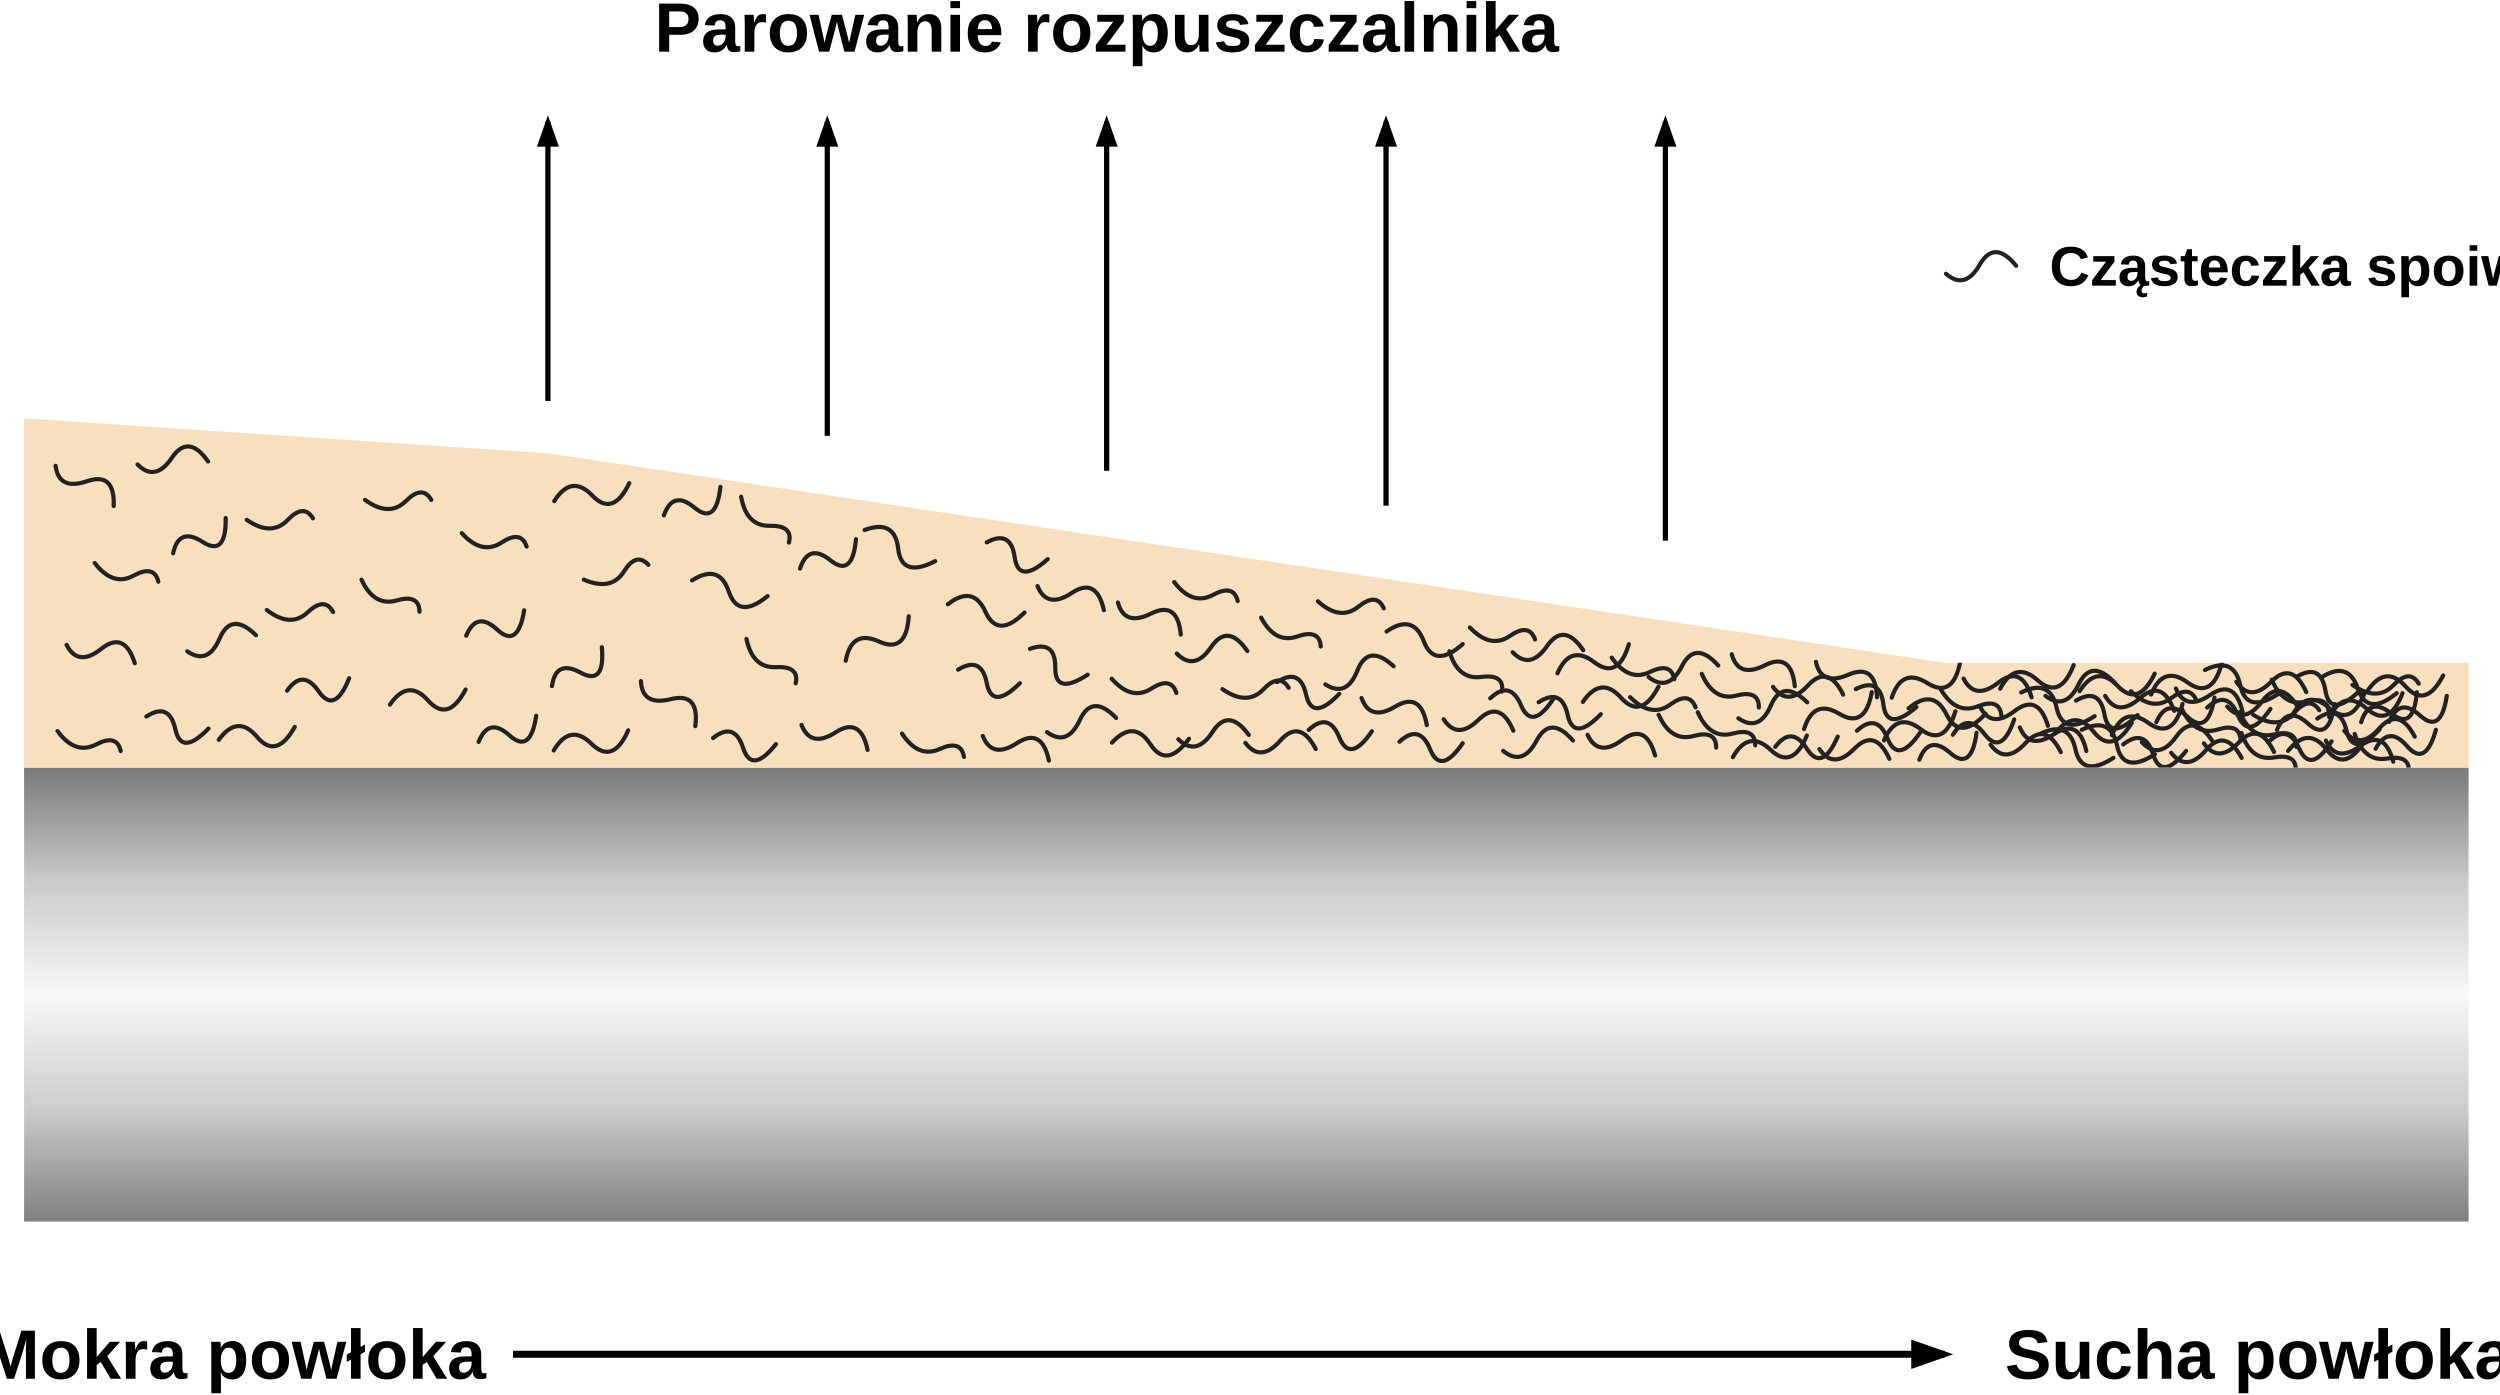
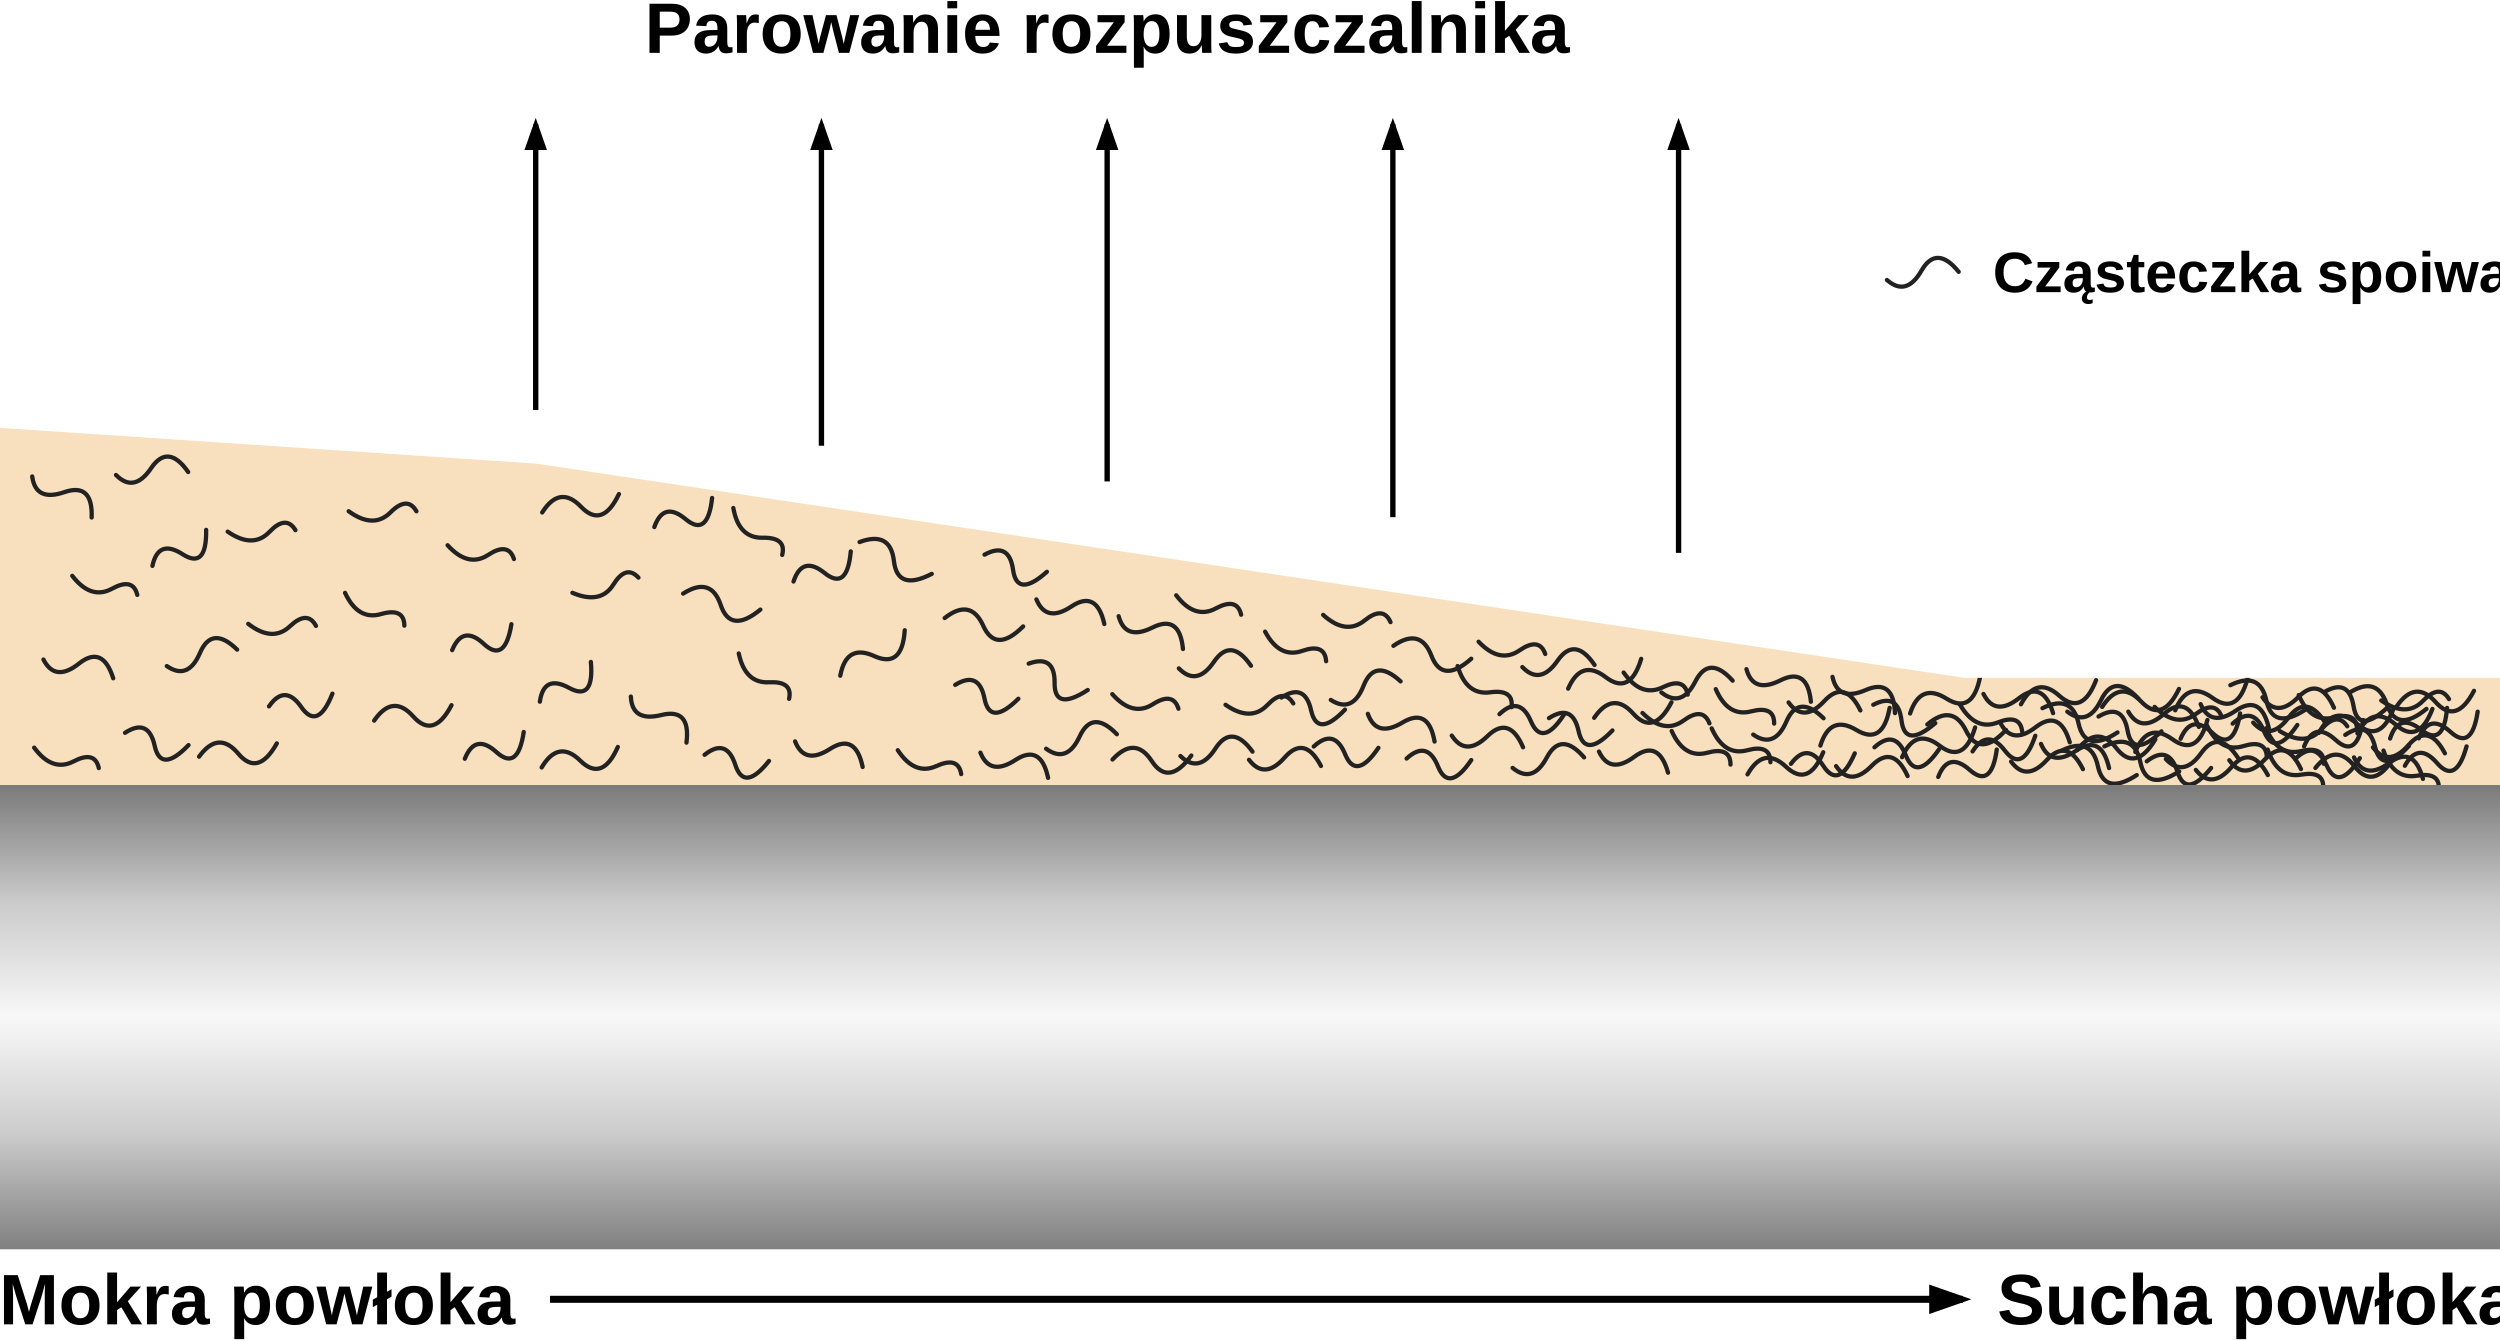
- <svg xmlns="http://www.w3.org/2000/svg" xmlns:xlink="http://www.w3.org/1999/xlink" viewBox="0 0 715.892 399.404" width="715.892" height="399.404" version="1.1" id="svg327">
+ <svg xmlns="http://www.w3.org/2000/svg" xmlns:xlink="http://www.w3.org/1999/xlink" viewBox="0 0 700 375.404" width="700" height="375.404" version="1.1" id="svg327">
  <defs id="defs23">
-     <linearGradient id="substrateGradient" x1="21.547" y1="580.119" x2="21.547" y2="881.781" gradientTransform="matrix(2.320477,0,0,0.4309458,-43.10059,-30.19531)" gradientUnits="userSpaceOnUse">
+     <linearGradient id="substrateGradient" x1="21.547" y1="580.119" x2="21.547" y2="881.781" gradientTransform="matrix(2.320477,0,0,0.4309458,-50,-30.19531)" gradientUnits="userSpaceOnUse">
      <stop offset="0%" stop-color="#7a7a7a" id="stop2" />
      <stop offset="25%" stop-color="#cacaca" id="stop4" />
      <stop offset="50%" stop-color="#f8f8f8" id="stop6" />
      <stop offset="75%" stop-color="#cccccc" id="stop8" />
      <stop offset="100%" stop-color="#808080" id="stop10" />
    </linearGradient>
    <clipPath id="filmClip">
-       <polygon points="200,160 600,220 750,220 750,250 50,250 50,150 " id="polygon13" />
+       <polygon points="600,220 750,220 750,250 50,250 50,150 200,160 " id="polygon13" />
    </clipPath>
    <marker id="arrowhead" viewBox="0 0 10 10" refX="8" refY="5" markerWidth="6" markerHeight="6" orient="auto-start-reverse">
      <path d="M 0,1.5 10,5 0,8.5 Z" fill="#000000" id="path16" />
    </marker>
    <path id="m1" d="M -11,0 Q -5,-7 0,0 5,7 11,-2" fill="none" stroke="#222222" stroke-width="1.2" stroke-linecap="round" />
    <path id="m2" d="M -10,0 Q -6,6 0,0 6,-6 10,3" fill="none" stroke="#222222" stroke-width="1.2" stroke-linecap="round" />
    <path id="m3" d="M -9,-2 Q -4,5 2,2 8,-1 9,4" fill="none" stroke="#222222" stroke-width="1.2" stroke-linecap="round" />
    <path id="m4" d="m -9,1 q 5,-6 9,1 4,7 9,-3" fill="none" stroke="#222222" stroke-width="1.2" stroke-linecap="round" />
  </defs>
-   <rect x="6.899" y="219.805" width="700" height="130" fill="url(#substrateGradient)" id="rect27" style="fill:url(#substrateGradient)" />
-   <polygon points="600,220 750,220 750,250 50,250 50,150 200,160 " fill="#f8dfbd" id="polygon29" transform="translate(-43.10059,-30.19531)" />
-   <g stroke="#000000" stroke-width="1.5" marker-end="url(#arrowhead)" id="g41" transform="translate(-43.10059,-30.19531)">
+   <rect x="6.25e-08" y="219.805" width="700" height="130" fill="url(#substrateGradient)" id="rect27" style="fill:url(#substrateGradient)" />
+   <polygon points="750,250 50,250 50,150 200,160 600,220 750,220 " fill="#f8dfbd" id="polygon29" transform="translate(-50,-30.19531)" />
+   <g stroke="#000000" stroke-width="1.5" marker-end="url(#arrowhead)" id="g41" transform="translate(-50,-30.19531)">
    <line x1="200" y1="145" x2="200" y2="65" id="line31" />
    <line x1="280" y1="155" x2="280" y2="65" id="line33" />
    <line x1="360" y1="165" x2="360" y2="65" id="line35" />
    <line x1="440" y1="175" x2="440" y2="65" id="line37" />
    <line x1="520" y1="185" x2="520" y2="65" id="line39" />
  </g>
-   <text x="316.899" y="14.805" font-family="'Segoe UI', Arial, sans-serif" font-size="20px" font-weight="bold" text-anchor="middle" fill="#000000" id="text43">Parowanie rozpuszczalnika</text>
-   <use href="#m2" xlink:href="#m2" x="610" y="106" transform="rotate(-15,473.7716,254.5931)" id="use45" width="100%" height="100%" />
-   <text x="586.899" y="81.805" font-family="'Segoe UI', Arial, sans-serif" font-size="16px" font-weight="bold" fill="#000000" id="text47">Cząsteczka spoiwa</text>
-   <text x="66.899" y="394.805" font-family="'Segoe UI', Arial, sans-serif" font-size="20px" font-weight="bold" text-anchor="middle" fill="#000000" id="text49">Mokra powłoka</text>
-   <text x="646.899" y="394.805" font-family="'Segoe UI', Arial, sans-serif" font-size="20px" font-weight="bold" text-anchor="middle" fill="#000000" id="text51">Sucha powłoka</text>
-   <line x1="146.899" y1="387.805" x2="556.899" y2="387.805" stroke="#000000" stroke-width="2" marker-end="url(#arrowhead)" id="line53" />
-   <g clip-path="url(#filmClip)" id="g325" transform="translate(-43.10059,-30.19531)">
+   <text x="310" y="14.805" font-family="'Segoe UI', Arial, sans-serif" font-size="20px" font-weight="bold" text-anchor="middle" fill="#000000" id="text43">Parowanie rozpuszczalnika</text>
+   <use href="#m2" xlink:href="#m2" x="610" y="106" transform="rotate(-15,459.3219,364.3494)" id="use45" width="100%" height="100%" />
+   <text x="558" y="81.805" font-family="'Segoe UI', Arial, sans-serif" font-size="16px" font-weight="bold" fill="#000000" id="text47">Cząsteczka spoiwa</text>
+   <text x="72" y="370.805" font-family="'Segoe UI', Arial, sans-serif" font-size="20px" font-weight="bold" text-anchor="middle" fill="#000000" id="text49">Mokra powłoka</text>
+   <text x="632" y="370.805" font-family="'Segoe UI', Arial, sans-serif" font-size="20px" font-weight="bold" text-anchor="middle" fill="#000000" id="text51">Sucha powłoka</text>
+   <line x1="154" y1="363.805" x2="549.608" y2="363.805" stroke="#000000" stroke-width="1.965" marker-end="url(#arrowhead)" id="line53" />
+   <g clip-path="url(#filmClip)" id="g325" transform="translate(-50,-30.19531)">
    <use href="#m2" xlink:href="#m2" x="68" y="168" transform="rotate(26.1,68,168)" id="use55" width="100%" height="100%" />
    <use href="#m3" xlink:href="#m3" x="79.3" y="193.1" transform="rotate(-2.1,79.3,193.1)" id="use57" width="100%" height="100%" />
    <use href="#m2" xlink:href="#m2" x="72.1" y="216" transform="rotate(6.5,72.1,216)" id="use59" width="100%" height="100%" />
    <use href="#m3" xlink:href="#m3" x="68.6" y="241.4" transform="rotate(-0.9,68.6,241.4)" id="use61" width="100%" height="100%" />
    <use href="#m2" xlink:href="#m2" x="92.3" y="161.3" transform="rotate(-10.9,92.3,161.3)" id="use63" width="100%" height="100%" />
    <use href="#m4" xlink:href="#m4" x="100.2" y="183.6" transform="rotate(-27.5,100.2,183.6)" id="use65" width="100%" height="100%" />
    <use href="#m2" xlink:href="#m2" x="106" y="213" transform="rotate(-21.7,106,213)" id="use67" width="100%" height="100%" />
    <use href="#m4" xlink:href="#m4" x="93.9" y="237.1" transform="rotate(17.3,93.9,237.1)" id="use69" width="100%" height="100%" />
    <use href="#m3" xlink:href="#m3" x="122.9" y="177.9" transform="rotate(-19.7,122.9,177.9)" id="use71" width="100%" height="100%" />
    <use href="#m3" xlink:href="#m3" x="128.7" y="204.2" transform="rotate(-16.7,128.7,204.2)" id="use73" width="100%" height="100%" />
    <use href="#m4" xlink:href="#m4" x="134.2" y="226.2" transform="rotate(-5,134.2,226.2)" id="use75" width="100%" height="100%" />
    <use href="#m1" xlink:href="#m1" x="116.7" y="241.2" transform="rotate(-4.5,116.7,241.2)" id="use77" width="100%" height="100%" />
    <use href="#m3" xlink:href="#m3" x="156.8" y="172.4" transform="rotate(-18.4,156.8,172.4)" id="use79" width="100%" height="100%" />
    <use href="#m3" xlink:href="#m3" x="155.1" y="199.8" transform="rotate(10.5,155.1,199.8)" id="use81" width="100%" height="100%" />
    <use href="#m3" xlink:href="#m3" x="184.5" y="183.8" transform="rotate(-6.7,184.5,183.8)" id="use83" width="100%" height="100%" />
    <use href="#m4" xlink:href="#m4" x="184.9" y="208.6" transform="rotate(-17.3,184.9,208.6)" id="use85" width="100%" height="100%" />
    <use href="#m1" xlink:href="#m1" x="165.7" y="230.8" transform="rotate(-6.1,165.7,230.8)" id="use87" width="100%" height="100%" />
    <use href="#m4" xlink:href="#m4" x="208.3" y="221.1" transform="rotate(-31.6,208.3,221.1)" id="use89" width="100%" height="100%" />
    <use href="#m4" xlink:href="#m4" x="188.4" y="238.9" transform="rotate(-18.1,188.4,238.9)" id="use91" width="100%" height="100%" />
    <use href="#m1" xlink:href="#m1" x="212.5" y="243.2" transform="rotate(-9.9,212.5,243.2)" id="use93" width="100%" height="100%" />
    <use href="#m1" xlink:href="#m1" x="212.7" y="172.1" transform="rotate(-8.3,212.7,172.1)" id="use95" width="100%" height="100%" />
    <use href="#m3" xlink:href="#m3" x="219" y="193.2" transform="rotate(-31.4,219,193.2)" id="use97" width="100%" height="100%" />
    <use href="#m2" xlink:href="#m2" x="235.2" y="230.4" transform="rotate(31.1,235.2,230.4)" id="use99" width="100%" height="100%" />
    <use href="#m4" xlink:href="#m4" x="241.3" y="173.7" transform="rotate(-20.4,241.3,173.7)" id="use101" width="100%" height="100%" />
    <use href="#m1" xlink:href="#m1" x="251.8" y="199.6" transform="rotate(16.9,251.8,199.6)" id="use103" width="100%" height="100%" />
    <use href="#m4" xlink:href="#m4" x="256.3" y="242.4" transform="rotate(11.8,256.3,242.4)" id="use105" width="100%" height="100%" />
    <use href="#m3" xlink:href="#m3" x="262.6" y="178.1" transform="rotate(25.4,262.6,178.1)" id="use107" width="100%" height="100%" />
    <use href="#m4" xlink:href="#m4" x="280.2" y="188.8" transform="rotate(-21.4,280.2,188.8)" id="use109" width="100%" height="100%" />
    <use href="#m3" xlink:href="#m3" x="264.3" y="218.6" transform="rotate(23.6,264.3,218.6)" id="use111" width="100%" height="100%" />
    <use href="#m2" xlink:href="#m2" x="282.4" y="239.9" transform="rotate(12.2,282.4,239.9)" id="use113" width="100%" height="100%" />
    <use href="#m1" xlink:href="#m1" x="300.3" y="187.3" transform="rotate(29,300.3,187.3)" id="use115" width="100%" height="100%" />
    <use href="#m1" xlink:href="#m1" x="294.8" y="213.9" transform="rotate(-30,294.8,213.9)" id="use117" width="100%" height="100%" />
    <use href="#m3" xlink:href="#m3" x="310.3" y="242.6" transform="rotate(2.2,310.3,242.6)" id="use119" width="100%" height="100%" />
    <use href="#m4" xlink:href="#m4" x="334.4" y="187.9" transform="rotate(21.7,334.4,187.9)" id="use121" width="100%" height="100%" />
    <use href="#m1" xlink:href="#m1" x="325.3" y="205.4" transform="rotate(11.3,325.3,205.4)" id="use123" width="100%" height="100%" />
    <use href="#m4" xlink:href="#m4" x="326.3" y="223.9" transform="rotate(18.7,326.3,223.9)" id="use125" width="100%" height="100%" />
    <use href="#m2" xlink:href="#m2" x="334.3" y="243" transform="rotate(11.9,334.3,243)" id="use127" width="100%" height="100%" />
    <use href="#m2" xlink:href="#m2" x="350" y="200" transform="rotate(11.4,350,200)" id="use129" width="100%" height="100%" />
    <use href="#m4" xlink:href="#m4" x="346.3" y="219.7" transform="rotate(30.4,346.3,219.7)" id="use131" width="100%" height="100%" />
    <use href="#m2" xlink:href="#m2" x="352.3" y="236.4" transform="rotate(-20.1,352.3,236.4)" id="use133" width="100%" height="100%" />
    <use href="#m2" xlink:href="#m2" x="372.7" y="205.9" transform="rotate(18.5,372.7,205.9)" id="use135" width="100%" height="100%" />
    <use href="#m3" xlink:href="#m3" x="370.6" y="225.6" transform="rotate(-6,370.6,225.6)" id="use137" width="100%" height="100%" />
    <use href="#m1" xlink:href="#m1" x="372.5" y="243.3" transform="rotate(2.3,372.5,243.3)" id="use139" width="100%" height="100%" />
    <use href="#m3" xlink:href="#m3" x="388.4" y="198.6" transform="rotate(-1.8,388.4,198.6)" id="use141" width="100%" height="100%" />
    <use href="#m2" xlink:href="#m2" x="389.9" y="215.5" transform="rotate(-10.6,389.9,215.5)" id="use143" width="100%" height="100%" />
    <use href="#m3" xlink:href="#m3" x="402.3" y="226.4" transform="rotate(-19.6,402.3,226.4)" id="use145" width="100%" height="100%" />
    <use href="#m2" xlink:href="#m2" x="390.3" y="239.8" transform="rotate(-12,390.3,239.8)" id="use147" width="100%" height="100%" />
    <use href="#m2" xlink:href="#m2" x="409.7" y="242.3" transform="rotate(-3.6,409.7,242.3)" id="use149" width="100%" height="100%" />
    <use href="#m3" xlink:href="#m3" x="429.7" y="202.4" transform="rotate(-12.3,429.7,202.4)" id="use151" width="100%" height="100%" />
    <use href="#m3" xlink:href="#m3" x="412.9" y="210.2" transform="rotate(7.4,412.9,210.2)" id="use153" width="100%" height="100%" />
    <use href="#m2" xlink:href="#m2" x="431.8" y="222.2" transform="rotate(-23.4,431.8,222.2)" id="use155" width="100%" height="100%" />
    <use href="#m4" xlink:href="#m4" x="417.7" y="227.2" transform="rotate(17.1,417.7,227.2)" id="use157" width="100%" height="100%" />
    <use href="#m4" xlink:href="#m4" x="426.9" y="239.4" transform="rotate(7.5,426.9,239.4)" id="use159" width="100%" height="100%" />
    <use href="#m1" xlink:href="#m1" x="450.8" y="213.8" transform="rotate(14.6,450.8,213.8)" id="use161" width="100%" height="100%" />
    <use href="#m2" xlink:href="#m2" x="442.7" y="232.5" transform="rotate(14,442.7,232.5)" id="use163" width="100%" height="100%" />
    <use href="#m4" xlink:href="#m4" x="452.9" y="242.8" transform="rotate(7.7,452.9,242.8)" id="use165" width="100%" height="100%" />
    <use href="#m3" xlink:href="#m3" x="473.2" y="210.6" transform="rotate(-8,473.2,210.6)" id="use167" width="100%" height="100%" />
    <use href="#m2" xlink:href="#m2" x="486.1" y="215.2" transform="rotate(-10.2,486.1,215.2)" id="use169" width="100%" height="100%" />
    <use href="#m3" xlink:href="#m3" x="466" y="221.5" transform="rotate(18.9,466,221.5)" id="use171" width="100%" height="100%" />
    <use href="#m4" xlink:href="#m4" x="478.9" y="230.2" transform="rotate(6.6,478.9,230.2)" id="use173" width="100%" height="100%" />
    <use href="#m2" xlink:href="#m2" x="466.5" y="236.3" transform="rotate(0.8,466.5,236.3)" id="use175" width="100%" height="100%" />
    <use href="#m2" xlink:href="#m2" x="483.1" y="242.3" transform="rotate(-16.9,483.1,242.3)" id="use177" width="100%" height="100%" />
    <use href="#m1" xlink:href="#m1" x="499.6" y="219.8" transform="rotate(-17,499.6,219.8)" id="use179" width="100%" height="100%" />
    <use href="#m1" xlink:href="#m1" x="507.3" y="230" transform="rotate(-6.2,507.3,230)" id="use181" width="100%" height="100%" />
    <use href="#m4" xlink:href="#m4" x="492.6" y="233" transform="rotate(17.3,492.6,233)" id="use183" width="100%" height="100%" />
    <use href="#m2" xlink:href="#m2" x="507.6" y="242.1" transform="rotate(8.5,507.6,242.1)" id="use185" width="100%" height="100%" />
    <use href="#m3" xlink:href="#m3" x="513.6" y="220.6" transform="rotate(0.6,513.6,220.6)" id="use187" width="100%" height="100%" />
    <use href="#m2" xlink:href="#m2" x="524.7" y="221" transform="rotate(-17.9,524.7,221)" id="use189" width="100%" height="100%" />
    <use href="#m3" xlink:href="#m3" x="519.1" y="230.3" transform="rotate(-9.6,519.1,230.3)" id="use191" width="100%" height="100%" />
    <use href="#m3" xlink:href="#m3" x="526.5" y="238.6" transform="rotate(11.3,526.5,238.6)" id="use193" width="100%" height="100%" />
    <use href="#m2" xlink:href="#m2" x="548.5" y="220.7" transform="rotate(18.3,548.5,220.7)" id="use195" width="100%" height="100%" />
    <use href="#m2" xlink:href="#m2" x="560.8" y="226.5" transform="rotate(-2.2,560.8,226.5)" id="use197" width="100%" height="100%" />
    <use href="#m3" xlink:href="#m3" x="538.8" y="227" transform="rotate(12.1,538.8,227)" id="use199" width="100%" height="100%" />
    <use href="#m2" xlink:href="#m2" x="550.2" y="232.2" transform="rotate(-21.6,550.2,232.2)" id="use201" width="100%" height="100%" />
    <use href="#m3" xlink:href="#m3" x="537.7" y="237.9" transform="rotate(11.5,537.7,237.9)" id="use203" width="100%" height="100%" />
    <use href="#m4" xlink:href="#m4" x="560.4" y="242.6" transform="rotate(-3,560.4,242.6)" id="use205" width="100%" height="100%" />
    <use href="#m1" xlink:href="#m1" x="550.1" y="244.9" transform="rotate(-11.1,550.1,244.9)" id="use207" width="100%" height="100%" />
    <use href="#m2" xlink:href="#m2" x="572.4" y="223.4" transform="rotate(21.6,572.4,223.4)" id="use209" width="100%" height="100%" />
    <use href="#m4" xlink:href="#m4" x="583.2" y="230.1" transform="rotate(22.8,583.2,230.1)" id="use211" width="100%" height="100%" />
    <use href="#m1" xlink:href="#m1" x="569.8" y="234.6" transform="rotate(-23.4,569.8,234.6)" id="use213" width="100%" height="100%" />
    <use href="#m4" xlink:href="#m4" x="583.9" y="239.7" transform="rotate(8,583.9,239.7)" id="use215" width="100%" height="100%" />
    <use href="#m2" xlink:href="#m2" x="574.1" y="244.6" transform="rotate(-0.6,574.1,244.6)" id="use217" width="100%" height="100%" />
    <use href="#m1" xlink:href="#m1" x="595" y="225.8" transform="rotate(-22.3,595,225.8)" id="use219" width="100%" height="100%" />
    <use href="#m3" xlink:href="#m3" x="607.6" y="230.3" transform="rotate(5,607.6,230.3)" id="use221" width="100%" height="100%" />
    <use href="#m1" xlink:href="#m1" x="600.5" y="234.8" transform="rotate(9.2,600.5,234.8)" id="use223" width="100%" height="100%" />
    <use href="#m4" xlink:href="#m4" x="611.1" y="238.4" transform="rotate(-7.7,611.1,238.4)" id="use225" width="100%" height="100%" />
    <use href="#m1" xlink:href="#m1" x="593.1" y="239" transform="rotate(-17,593.1,239)" id="use227" width="100%" height="100%" />
    <use href="#m4" xlink:href="#m4" x="600.9" y="243.9" transform="rotate(-18.8,600.9,243.9)" id="use229" width="100%" height="100%" />
    <use href="#m1" xlink:href="#m1" x="626.6" y="225" transform="rotate(-12.6,626.6,225)" id="use231" width="100%" height="100%" />
    <use href="#m2" xlink:href="#m2" x="615.3" y="225.7" transform="rotate(6.9,615.3,225.7)" id="use233" width="100%" height="100%" />
    <use href="#m1" xlink:href="#m1" x="632" y="232.8" transform="rotate(23.1,632,232.8)" id="use235" width="100%" height="100%" />
    <use href="#m2" xlink:href="#m2" x="620" y="233.8" transform="rotate(7.3,620,233.8)" id="use237" width="100%" height="100%" />
    <use href="#m2" xlink:href="#m2" x="631.3" y="240.4" transform="rotate(11,631.3,240.4)" id="use239" width="100%" height="100%" />
    <use href="#m2" xlink:href="#m2" x="623.1" y="243" transform="rotate(-2.5,623.1,243)" id="use241" width="100%" height="100%" />
    <use href="#m1" xlink:href="#m1" x="637.4" y="244.7" transform="rotate(23.3,637.4,244.7)" id="use243" width="100%" height="100%" />
    <use href="#m2" xlink:href="#m2" x="638.3" y="226.2" transform="rotate(-19,638.3,226.2)" id="use245" width="100%" height="100%" />
    <use href="#m1" xlink:href="#m1" x="649.5" y="226.6" transform="rotate(-8,649.5,226.6)" id="use247" width="100%" height="100%" />
    <use href="#m2" xlink:href="#m2" x="655.9" y="230.1" transform="rotate(3.7,655.9,230.1)" id="use249" width="100%" height="100%" />
    <use href="#m4" xlink:href="#m4" x="646.4" y="232.9" transform="rotate(19.6,646.4,232.9)" id="use251" width="100%" height="100%" />
    <use href="#m1" xlink:href="#m1" x="658.3" y="237.2" transform="rotate(-18.7,658.3,237.2)" id="use253" width="100%" height="100%" />
    <use href="#m1" xlink:href="#m1" x="642.6" y="239.7" transform="rotate(-2.5,642.6,239.7)" id="use255" width="100%" height="100%" />
    <use href="#m1" xlink:href="#m1" x="649.3" y="243.6" transform="rotate(23.7,649.3,243.6)" id="use257" width="100%" height="100%" />
    <use href="#m4" xlink:href="#m4" x="660.1" y="244.3" transform="rotate(12.2,660.1,244.3)" id="use259" width="100%" height="100%" />
    <use href="#m1" xlink:href="#m1" x="669.5" y="225.6" transform="rotate(-18.4,669.5,225.6)" id="use261" width="100%" height="100%" />
    <use href="#m1" xlink:href="#m1" x="684.6" y="226.4" transform="rotate(23.3,684.6,226.4)" id="use263" width="100%" height="100%" />
    <use href="#m3" xlink:href="#m3" x="662.5" y="228.5" transform="rotate(-10.2,662.5,228.5)" id="use265" width="100%" height="100%" />
    <use href="#m2" xlink:href="#m2" x="676" y="229.2" transform="rotate(10.7,676,229.2)" id="use267" width="100%" height="100%" />
    <use href="#m4" xlink:href="#m4" x="684.2" y="233" transform="rotate(7.5,684.2,233)" id="use269" width="100%" height="100%" />
    <use href="#m4" xlink:href="#m4" x="668.9" y="233.5" transform="rotate(-16.7,668.9,233.5)" id="use271" width="100%" height="100%" />
    <use href="#m3" xlink:href="#m3" x="676.5" y="236.8" transform="rotate(9.5,676.5,236.8)" id="use273" width="100%" height="100%" />
    <use href="#m2" xlink:href="#m2" x="666.3" y="241.1" transform="rotate(-9.4,666.3,241.1)" id="use275" width="100%" height="100%" />
    <use href="#m2" xlink:href="#m2" x="684.2" y="242.8" transform="rotate(-1.5,684.2,242.8)" id="use277" width="100%" height="100%" />
    <use href="#m2" xlink:href="#m2" x="674.8" y="245" transform="rotate(-4.4,674.8,245)" id="use279" width="100%" height="100%" />
    <use href="#m2" xlink:href="#m2" x="693.5" y="225.4" transform="rotate(-0.2,693.5,225.4)" id="use281" width="100%" height="100%" />
    <use href="#m4" xlink:href="#m4" x="709.7" y="226.1" transform="rotate(20.4,709.7,226.1)" id="use283" width="100%" height="100%" />
    <use href="#m3" xlink:href="#m3" x="702" y="228.7" transform="rotate(12.4,702,228.7)" id="use285" width="100%" height="100%" />
    <use href="#m2" xlink:href="#m2" x="690.8" y="231.1" transform="rotate(-8.2,690.8,231.1)" id="use287" width="100%" height="100%" />
    <use href="#m1" xlink:href="#m1" x="710" y="232.9" transform="rotate(-13.2,710,232.9)" id="use289" width="100%" height="100%" />
    <use href="#m3" xlink:href="#m3" x="697.4" y="233.3" transform="rotate(-22.4,697.4,233.3)" id="use291" width="100%" height="100%" />
    <use href="#m4" xlink:href="#m4" x="703.4" y="235.5" transform="rotate(-17.8,703.4,235.5)" id="use293" width="100%" height="100%" />
    <use href="#m3" xlink:href="#m3" x="692.8" y="238.1" transform="rotate(13.2,692.8,238.1)" id="use295" width="100%" height="100%" />
    <use href="#m4" xlink:href="#m4" x="701.7" y="242.6" transform="rotate(5.6,701.7,242.6)" id="use297" width="100%" height="100%" />
    <use href="#m3" xlink:href="#m3" x="693" y="244.6" transform="rotate(16.8,693,244.6)" id="use299" width="100%" height="100%" />
    <use href="#m1" xlink:href="#m1" x="709.3" y="244.8" transform="rotate(-2.2,709.3,244.8)" id="use301" width="100%" height="100%" />
    <use href="#m3" xlink:href="#m3" x="725.9" y="225.2" transform="rotate(-19.6,725.9,225.2)" id="use303" width="100%" height="100%" />
    <use href="#m1" xlink:href="#m1" x="732" y="226.8" transform="rotate(-6.2,732,226.8)" id="use305" width="100%" height="100%" />
    <use href="#m1" xlink:href="#m1" x="718.3" y="227.4" transform="rotate(16.9,718.3,227.4)" id="use307" width="100%" height="100%" />
    <use href="#m4" xlink:href="#m4" x="727.2" y="232.7" transform="rotate(-21.9,727.2,232.7)" id="use309" width="100%" height="100%" />
    <use href="#m1" xlink:href="#m1" x="720.8" y="233.1" transform="rotate(-12.9,720.8,233.1)" id="use311" width="100%" height="100%" />
    <use href="#m4" xlink:href="#m4" x="735.5" y="233.2" transform="rotate(-18,735.5,233.2)" id="use313" width="100%" height="100%" />
    <use href="#m4" xlink:href="#m4" x="715.6" y="237.5" transform="rotate(16.1,715.6,237.5)" id="use315" width="100%" height="100%" />
    <use href="#m2" xlink:href="#m2" x="724.4" y="238.8" transform="rotate(-3.8,724.4,238.8)" id="use317" width="100%" height="100%" />
    <use href="#m4" xlink:href="#m4" x="732" y="241.9" transform="rotate(-11.1,732,241.9)" id="use319" width="100%" height="100%" />
    <use href="#m2" xlink:href="#m2" x="719" y="243.8" transform="rotate(8.8,719,243.8)" id="use321" width="100%" height="100%" />
    <use href="#m3" xlink:href="#m3" x="725.4" y="244.9" transform="rotate(17,725.4,244.9)" id="use323" width="100%" height="100%" />
  </g>
</svg>
